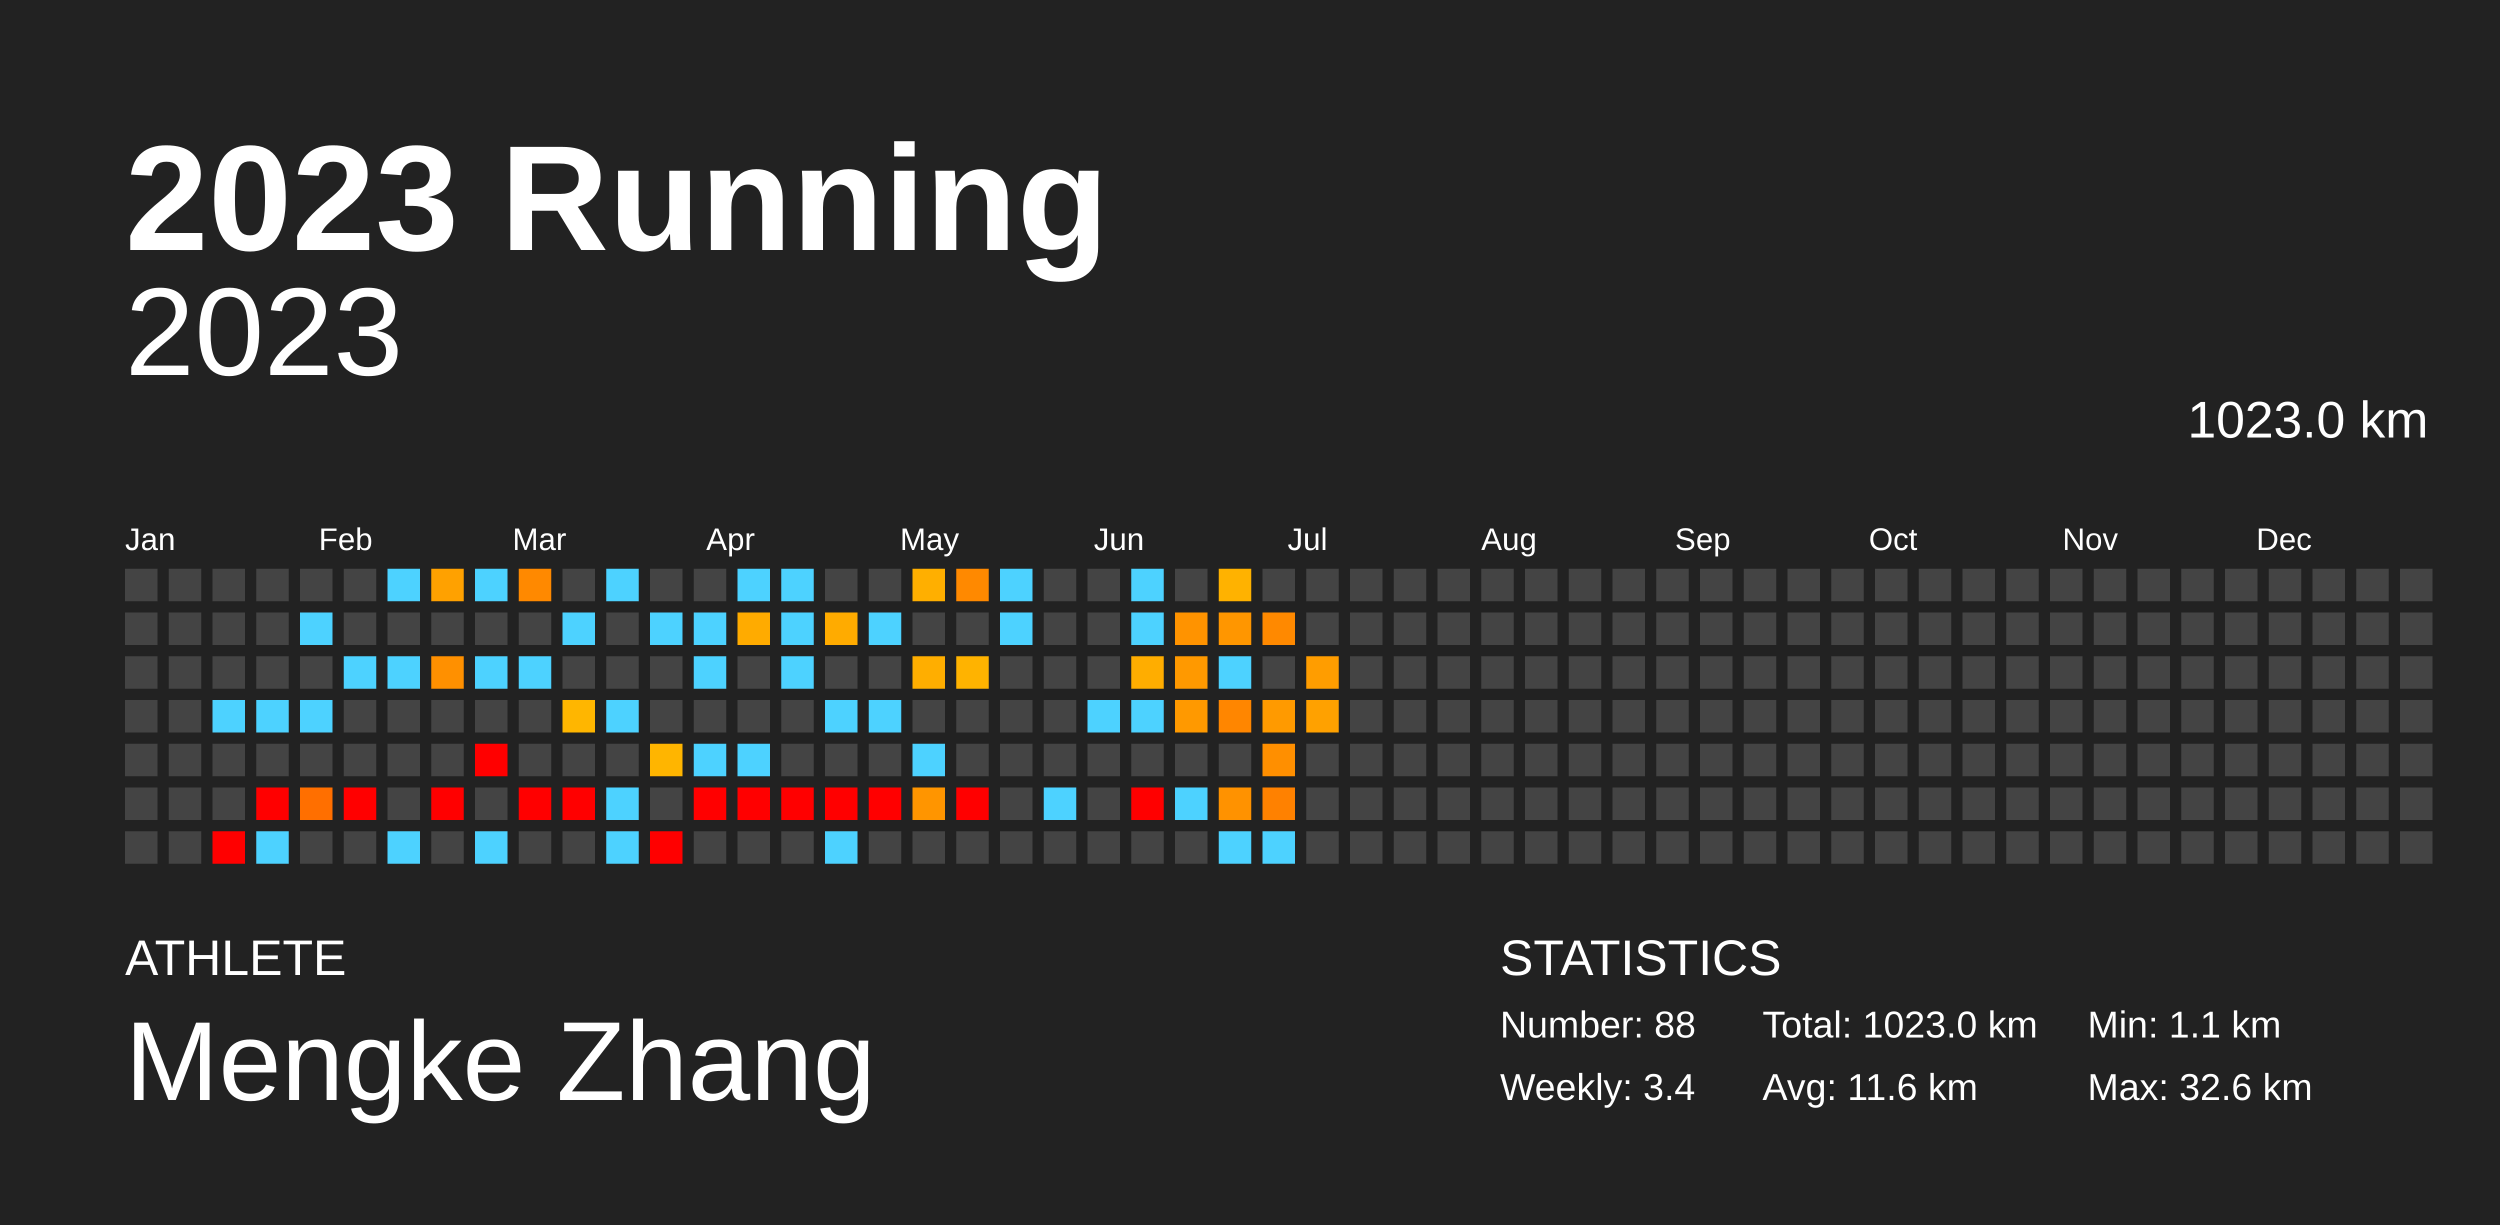
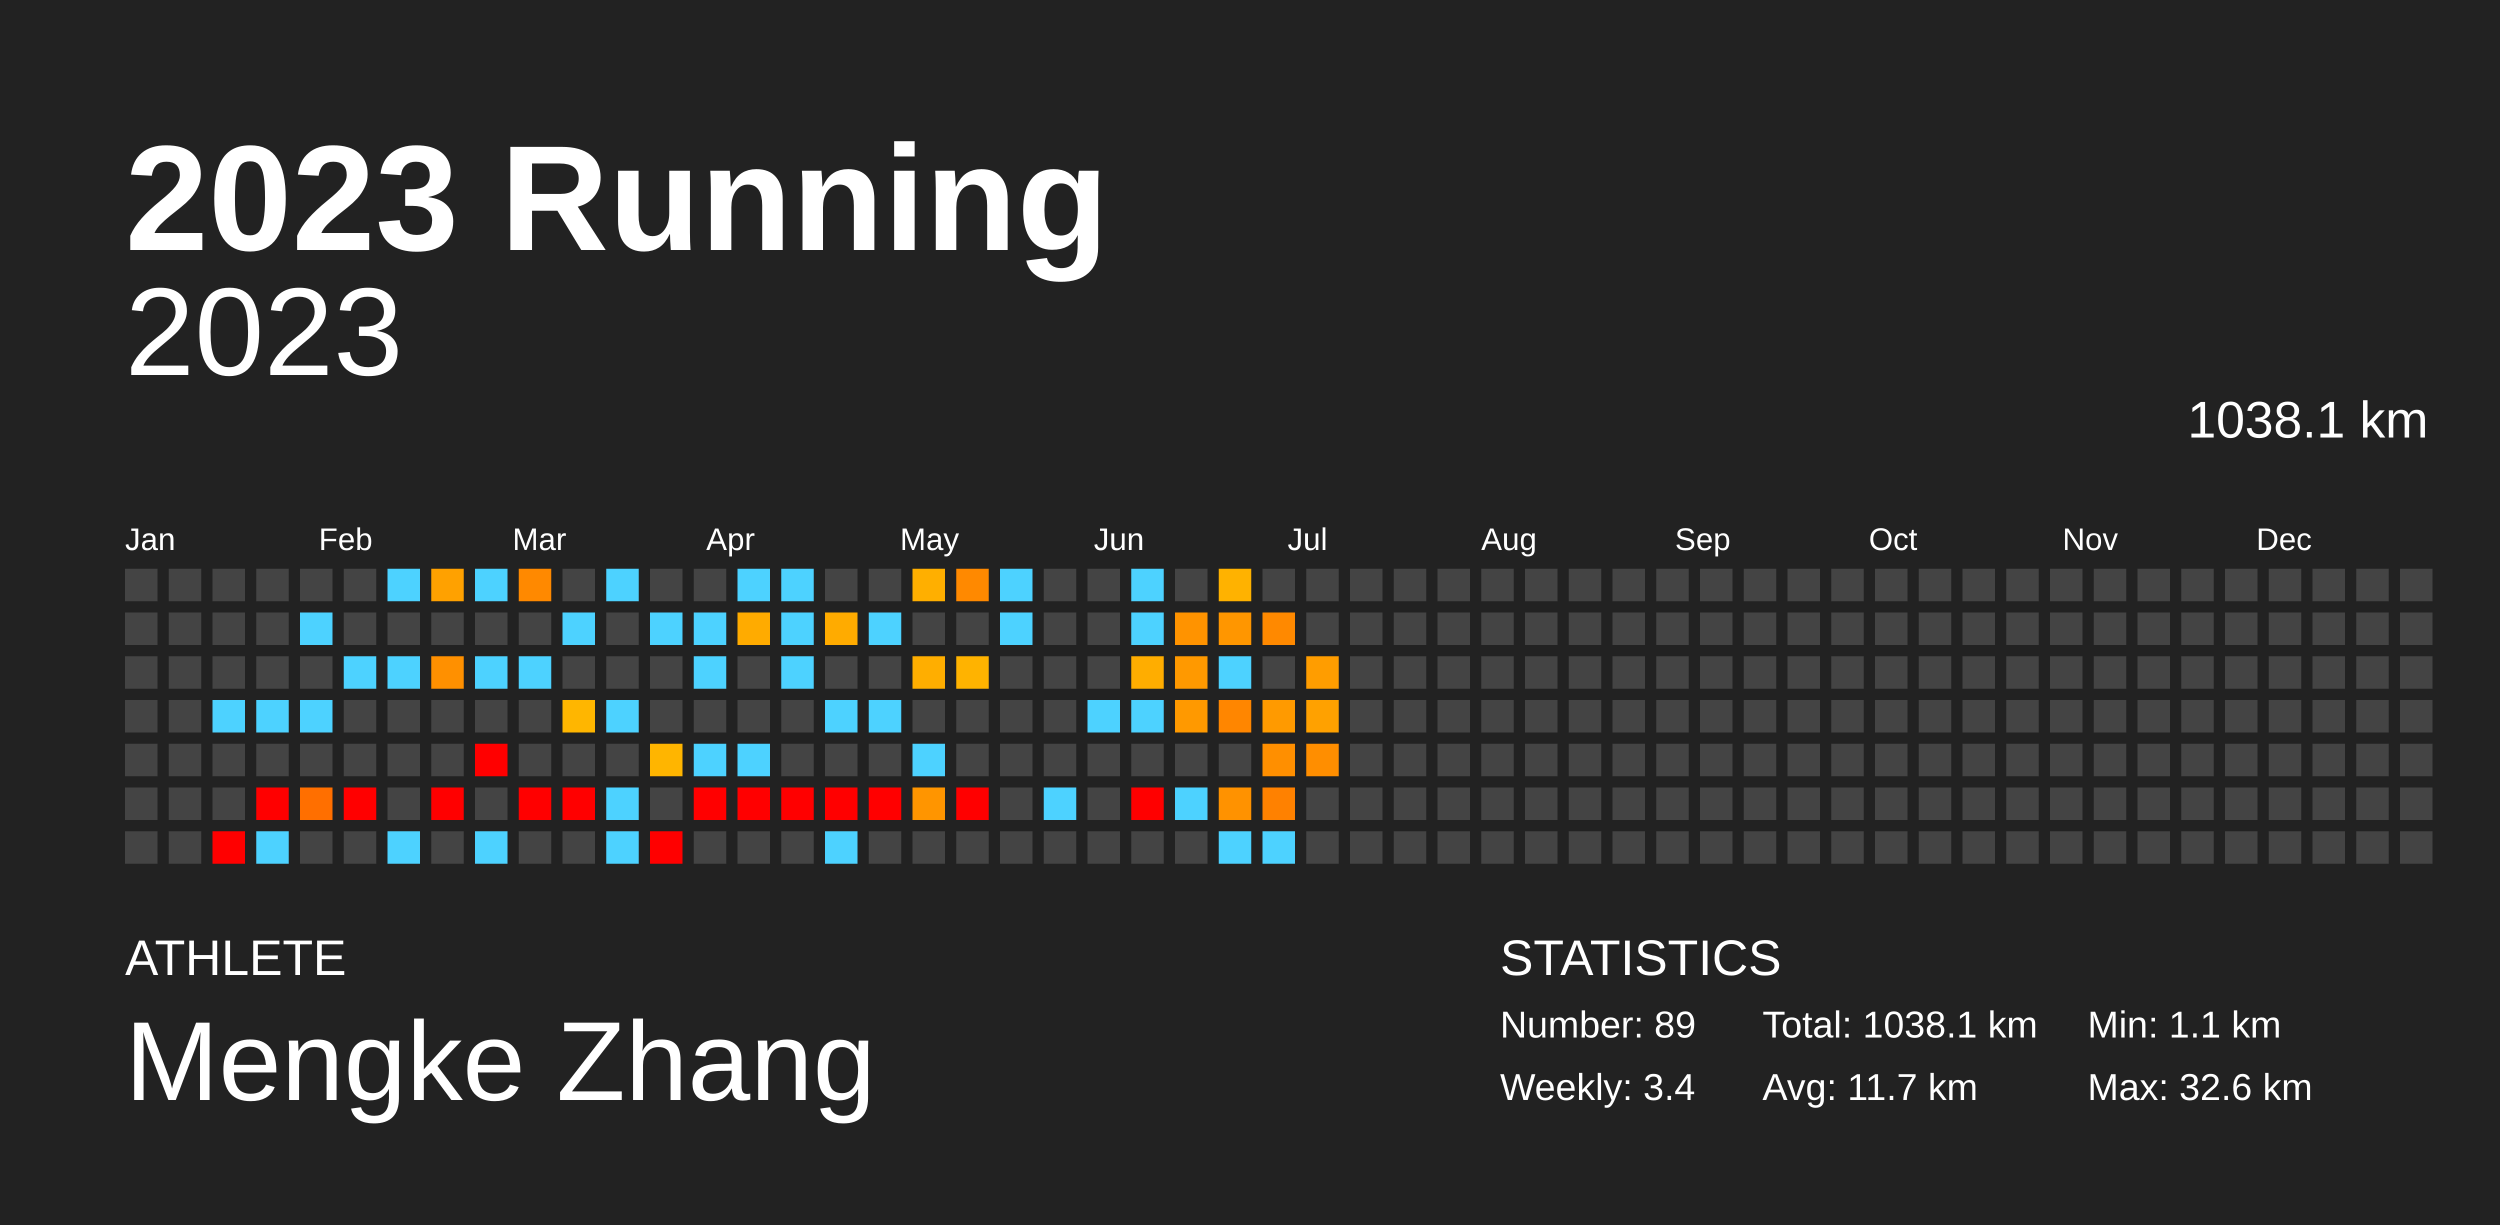
<svg xmlns="http://www.w3.org/2000/svg" baseProfile="full" height="98mm" version="1.1" viewBox="0,0,200,98" width="200mm">
  <defs />
  <rect fill="#222222" height="98" width="200" x="0" y="0" />
  <text fill="#FFFFFF" style="font-size:12px; font-family:Arial; font-weight:bold;" x="10" y="20">2023 Running</text>
  <text fill="#FFFFFF" style="font-size:4px; font-family:Arial" x="10" y="78">ATHLETE</text>
  <text fill="#FFFFFF" style="font-size:9px; font-family:Arial" x="10" y="88">Mengke Zhang</text>
  <text fill="#FFFFFF" style="font-size:4px; font-family:Arial" x="120" y="78">STATISTICS</text>
-   <text fill="#FFFFFF" style="font-size:3px; font-family:Arial" x="120" y="83">Number: 88</text>
+   <text fill="#FFFFFF" style="font-size:3px; font-family:Arial" x="120" y="83">Number: 89</text>
  <text fill="#FFFFFF" style="font-size:3px; font-family:Arial" x="120" y="88">Weekly: 3.4</text>
-   <text fill="#FFFFFF" style="font-size:3px; font-family:Arial" x="141" y="83">Total: 1023.0 km</text>
-   <text fill="#FFFFFF" style="font-size:3px; font-family:Arial" x="141" y="88">Avg: 11.6 km</text>
+   <text fill="#FFFFFF" style="font-size:3px; font-family:Arial" x="141" y="83">Total: 1038.1 km</text>
+   <text fill="#FFFFFF" style="font-size:3px; font-family:Arial" x="141" y="88">Avg: 11.7 km</text>
  <text fill="#FFFFFF" style="font-size:3px; font-family:Arial" x="167" y="83">Min: 1.1 km</text>
  <text fill="#FFFFFF" style="font-size:3px; font-family:Arial" x="167" y="88">Max: 32.6 km</text>
  <text alignment-baseline="hanging" fill="#FFFFFF" style="font-size:10.0px; font-family:Arial;" x="10" y="30">2023</text>
-   <text alignment-baseline="hanging" fill="#FFFFFF" style="font-size:4.125px; font-family:Arial;" x="175" y="35">1023.0 km</text>
+   <text alignment-baseline="hanging" fill="#FFFFFF" style="font-size:4.125px; font-family:Arial;" x="175" y="35">1038.1 km</text>
  <text fill="#FFFFFF" style="font-size:2.5px; font-family:Arial" x="10.0" y="44">Jan</text>
  <text fill="#FFFFFF" style="font-size:2.5px; font-family:Arial" x="25.5" y="44">Feb</text>
  <text fill="#FFFFFF" style="font-size:2.5px; font-family:Arial" x="41.0" y="44">Mar</text>
  <text fill="#FFFFFF" style="font-size:2.5px; font-family:Arial" x="56.5" y="44">Apr</text>
  <text fill="#FFFFFF" style="font-size:2.5px; font-family:Arial" x="72.0" y="44">May</text>
  <text fill="#FFFFFF" style="font-size:2.5px; font-family:Arial" x="87.5" y="44">Jun</text>
  <text fill="#FFFFFF" style="font-size:2.5px; font-family:Arial" x="103.0" y="44">Jul</text>
  <text fill="#FFFFFF" style="font-size:2.5px; font-family:Arial" x="118.5" y="44">Aug</text>
  <text fill="#FFFFFF" style="font-size:2.5px; font-family:Arial" x="134.0" y="44">Sep</text>
  <text fill="#FFFFFF" style="font-size:2.5px; font-family:Arial" x="149.5" y="44">Oct</text>
  <text fill="#FFFFFF" style="font-size:2.5px; font-family:Arial" x="165.0" y="44">Nov</text>
  <text fill="#FFFFFF" style="font-size:2.5px; font-family:Arial" x="180.5" y="44">Dec</text>
  <rect fill="#444444" height="2.6" width="2.6" x="10.0" y="45.5" />
  <rect fill="#444444" height="2.6" width="2.6" x="10.0" y="49.0" />
  <rect fill="#444444" height="2.6" width="2.6" x="10.0" y="52.5" />
  <rect fill="#444444" height="2.6" width="2.6" x="10.0" y="56.0" />
  <rect fill="#444444" height="2.6" width="2.6" x="10.0" y="59.5" />
  <rect fill="#444444" height="2.6" width="2.6" x="10.0" y="63.0" />
  <rect fill="#444444" height="2.6" width="2.6" x="10.0" y="66.5" />
  <rect fill="#444444" height="2.6" width="2.6" x="13.5" y="45.5" />
  <rect fill="#444444" height="2.6" width="2.6" x="13.5" y="49.0" />
  <rect fill="#444444" height="2.6" width="2.6" x="13.5" y="52.5" />
  <rect fill="#444444" height="2.6" width="2.6" x="13.5" y="56.0" />
  <rect fill="#444444" height="2.6" width="2.6" x="13.5" y="59.5" />
  <rect fill="#444444" height="2.6" width="2.6" x="13.5" y="63.0" />
  <rect fill="#444444" height="2.6" width="2.6" x="13.5" y="66.5" />
  <rect fill="#444444" height="2.6" width="2.6" x="17.0" y="45.5" />
  <rect fill="#444444" height="2.6" width="2.6" x="17.0" y="49.0" />
  <rect fill="#444444" height="2.6" width="2.6" x="17.0" y="52.5" />
  <rect fill="#4dd2ff" height="2.6" width="2.6" x="17.0" y="56.0" />
  <rect fill="#444444" height="2.6" width="2.6" x="17.0" y="59.5" />
  <rect fill="#444444" height="2.6" width="2.6" x="17.0" y="63.0" />
  <rect fill="red" height="2.6" width="2.6" x="17.0" y="66.5" />
  <rect fill="#444444" height="2.6" width="2.6" x="20.5" y="45.5" />
  <rect fill="#444444" height="2.6" width="2.6" x="20.5" y="49.0" />
  <rect fill="#444444" height="2.6" width="2.6" x="20.5" y="52.5" />
  <rect fill="#4dd2ff" height="2.6" width="2.6" x="20.5" y="56.0" />
  <rect fill="#444444" height="2.6" width="2.6" x="20.5" y="59.5" />
  <rect fill="red" height="2.6" width="2.6" x="20.5" y="63.0" />
  <rect fill="#4dd2ff" height="2.6" width="2.6" x="20.5" y="66.5" />
  <rect fill="#444444" height="2.6" width="2.6" x="24.0" y="45.5" />
  <rect fill="#4dd2ff" height="2.6" width="2.6" x="24.0" y="49.0" />
  <rect fill="#444444" height="2.6" width="2.6" x="24.0" y="52.5" />
  <rect fill="#4dd2ff" height="2.6" width="2.6" x="24.0" y="56.0" />
  <rect fill="#444444" height="2.6" width="2.6" x="24.0" y="59.5" />
  <rect fill="#ff6f00" height="2.6" width="2.6" x="24.0" y="63.0" />
  <rect fill="#444444" height="2.6" width="2.6" x="24.0" y="66.5" />
  <rect fill="#444444" height="2.6" width="2.6" x="27.5" y="45.5" />
  <rect fill="#444444" height="2.6" width="2.6" x="27.5" y="49.0" />
  <rect fill="#4dd2ff" height="2.6" width="2.6" x="27.5" y="52.5" />
  <rect fill="#444444" height="2.6" width="2.6" x="27.5" y="56.0" />
  <rect fill="#444444" height="2.6" width="2.6" x="27.5" y="59.5" />
  <rect fill="red" height="2.6" width="2.6" x="27.5" y="63.0" />
  <rect fill="#444444" height="2.6" width="2.6" x="27.5" y="66.5" />
  <rect fill="#4dd2ff" height="2.6" width="2.6" x="31.0" y="45.5" />
  <rect fill="#444444" height="2.6" width="2.6" x="31.0" y="49.0" />
  <rect fill="#4dd2ff" height="2.6" width="2.6" x="31.0" y="52.5" />
  <rect fill="#444444" height="2.6" width="2.6" x="31.0" y="56.0" />
  <rect fill="#444444" height="2.6" width="2.6" x="31.0" y="59.5" />
  <rect fill="#444444" height="2.6" width="2.6" x="31.0" y="63.0" />
  <rect fill="#4dd2ff" height="2.6" width="2.6" x="31.0" y="66.5" />
  <rect fill="#ffa100" height="2.6" width="2.6" x="34.5" y="45.5" />
  <rect fill="#444444" height="2.6" width="2.6" x="34.5" y="49.0" />
  <rect fill="#ff9000" height="2.6" width="2.6" x="34.5" y="52.5" />
  <rect fill="#444444" height="2.6" width="2.6" x="34.5" y="56.0" />
  <rect fill="#444444" height="2.6" width="2.6" x="34.5" y="59.5" />
  <rect fill="red" height="2.6" width="2.6" x="34.5" y="63.0" />
  <rect fill="#444444" height="2.6" width="2.6" x="34.5" y="66.5" />
  <rect fill="#4dd2ff" height="2.6" width="2.6" x="38.0" y="45.5" />
  <rect fill="#444444" height="2.6" width="2.6" x="38.0" y="49.0" />
  <rect fill="#4dd2ff" height="2.6" width="2.6" x="38.0" y="52.5" />
  <rect fill="#444444" height="2.6" width="2.6" x="38.0" y="56.0" />
  <rect fill="red" height="2.6" width="2.6" x="38.0" y="59.5" />
  <rect fill="#444444" height="2.6" width="2.6" x="38.0" y="63.0" />
  <rect fill="#4dd2ff" height="2.6" width="2.6" x="38.0" y="66.5" />
  <rect fill="#ff8900" height="2.6" width="2.6" x="41.5" y="45.5" />
  <rect fill="#444444" height="2.6" width="2.6" x="41.5" y="49.0" />
  <rect fill="#4dd2ff" height="2.6" width="2.6" x="41.5" y="52.5" />
  <rect fill="#444444" height="2.6" width="2.6" x="41.5" y="56.0" />
  <rect fill="#444444" height="2.6" width="2.6" x="41.5" y="59.5" />
  <rect fill="red" height="2.6" width="2.6" x="41.5" y="63.0" />
  <rect fill="#444444" height="2.6" width="2.6" x="41.5" y="66.5" />
  <rect fill="#444444" height="2.6" width="2.6" x="45.0" y="45.5" />
  <rect fill="#4dd2ff" height="2.6" width="2.6" x="45.0" y="49.0" />
  <rect fill="#444444" height="2.6" width="2.6" x="45.0" y="52.5" />
  <rect fill="#ffb600" height="2.6" width="2.6" x="45.0" y="56.0" />
  <rect fill="#444444" height="2.6" width="2.6" x="45.0" y="59.5" />
  <rect fill="red" height="2.6" width="2.6" x="45.0" y="63.0" />
  <rect fill="#444444" height="2.6" width="2.6" x="45.0" y="66.5" />
  <rect fill="#4dd2ff" height="2.6" width="2.6" x="48.5" y="45.5" />
  <rect fill="#444444" height="2.6" width="2.6" x="48.5" y="49.0" />
  <rect fill="#444444" height="2.6" width="2.6" x="48.5" y="52.5" />
  <rect fill="#4dd2ff" height="2.6" width="2.6" x="48.5" y="56.0" />
  <rect fill="#444444" height="2.6" width="2.6" x="48.5" y="59.5" />
  <rect fill="#4dd2ff" height="2.6" width="2.6" x="48.5" y="63.0" />
  <rect fill="#4dd2ff" height="2.6" width="2.6" x="48.5" y="66.5" />
  <rect fill="#444444" height="2.6" width="2.6" x="52.0" y="45.5" />
  <rect fill="#4dd2ff" height="2.6" width="2.6" x="52.0" y="49.0" />
  <rect fill="#444444" height="2.6" width="2.6" x="52.0" y="52.5" />
  <rect fill="#444444" height="2.6" width="2.6" x="52.0" y="56.0" />
  <rect fill="#ffb500" height="2.6" width="2.6" x="52.0" y="59.5" />
  <rect fill="#444444" height="2.6" width="2.6" x="52.0" y="63.0" />
  <rect fill="red" height="2.6" width="2.6" x="52.0" y="66.5" />
  <rect fill="#444444" height="2.6" width="2.6" x="55.5" y="45.5" />
  <rect fill="#4dd2ff" height="2.6" width="2.6" x="55.5" y="49.0" />
  <rect fill="#4dd2ff" height="2.6" width="2.6" x="55.5" y="52.5" />
  <rect fill="#444444" height="2.6" width="2.6" x="55.5" y="56.0" />
  <rect fill="#4dd2ff" height="2.6" width="2.6" x="55.5" y="59.5" />
  <rect fill="red" height="2.6" width="2.6" x="55.5" y="63.0" />
  <rect fill="#444444" height="2.6" width="2.6" x="55.5" y="66.5" />
  <rect fill="#4dd2ff" height="2.6" width="2.6" x="59.0" y="45.5" />
  <rect fill="#ffab00" height="2.6" width="2.6" x="59.0" y="49.0" />
  <rect fill="#444444" height="2.6" width="2.6" x="59.0" y="52.5" />
  <rect fill="#444444" height="2.6" width="2.6" x="59.0" y="56.0" />
  <rect fill="#4dd2ff" height="2.6" width="2.6" x="59.0" y="59.5" />
  <rect fill="red" height="2.6" width="2.6" x="59.0" y="63.0" />
  <rect fill="#444444" height="2.6" width="2.6" x="59.0" y="66.5" />
  <rect fill="#4dd2ff" height="2.6" width="2.6" x="62.5" y="45.5" />
  <rect fill="#4dd2ff" height="2.6" width="2.6" x="62.5" y="49.0" />
  <rect fill="#4dd2ff" height="2.6" width="2.6" x="62.5" y="52.5" />
  <rect fill="#444444" height="2.6" width="2.6" x="62.5" y="56.0" />
  <rect fill="#444444" height="2.6" width="2.6" x="62.5" y="59.5" />
  <rect fill="red" height="2.6" width="2.6" x="62.5" y="63.0" />
  <rect fill="#444444" height="2.6" width="2.6" x="62.5" y="66.5" />
  <rect fill="#444444" height="2.6" width="2.6" x="66.0" y="45.5" />
  <rect fill="#ffab00" height="2.6" width="2.6" x="66.0" y="49.0" />
  <rect fill="#444444" height="2.6" width="2.6" x="66.0" y="52.5" />
  <rect fill="#4dd2ff" height="2.6" width="2.6" x="66.0" y="56.0" />
  <rect fill="#444444" height="2.6" width="2.6" x="66.0" y="59.5" />
  <rect fill="red" height="2.6" width="2.6" x="66.0" y="63.0" />
  <rect fill="#4dd2ff" height="2.6" width="2.6" x="66.0" y="66.5" />
  <rect fill="#444444" height="2.6" width="2.6" x="69.5" y="45.5" />
  <rect fill="#4dd2ff" height="2.6" width="2.6" x="69.5" y="49.0" />
  <rect fill="#444444" height="2.6" width="2.6" x="69.5" y="52.5" />
  <rect fill="#4dd2ff" height="2.6" width="2.6" x="69.5" y="56.0" />
  <rect fill="#444444" height="2.6" width="2.6" x="69.5" y="59.5" />
  <rect fill="red" height="2.6" width="2.6" x="69.5" y="63.0" />
  <rect fill="#444444" height="2.6" width="2.6" x="69.5" y="66.5" />
  <rect fill="#ffaf00" height="2.6" width="2.6" x="73.0" y="45.5" />
  <rect fill="#444444" height="2.6" width="2.6" x="73.0" y="49.0" />
  <rect fill="#ffae00" height="2.6" width="2.6" x="73.0" y="52.5" />
  <rect fill="#444444" height="2.6" width="2.6" x="73.0" y="56.0" />
  <rect fill="#4dd2ff" height="2.6" width="2.6" x="73.0" y="59.5" />
  <rect fill="#ff9500" height="2.6" width="2.6" x="73.0" y="63.0" />
  <rect fill="#444444" height="2.6" width="2.6" x="73.0" y="66.5" />
  <rect fill="#ff8900" height="2.6" width="2.6" x="76.5" y="45.5" />
  <rect fill="#444444" height="2.6" width="2.6" x="76.5" y="49.0" />
  <rect fill="#ffb300" height="2.6" width="2.6" x="76.5" y="52.5" />
  <rect fill="#444444" height="2.6" width="2.6" x="76.5" y="56.0" />
  <rect fill="#444444" height="2.6" width="2.6" x="76.5" y="59.5" />
  <rect fill="red" height="2.6" width="2.6" x="76.5" y="63.0" />
  <rect fill="#444444" height="2.6" width="2.6" x="76.5" y="66.5" />
  <rect fill="#4dd2ff" height="2.6" width="2.6" x="80.0" y="45.5" />
  <rect fill="#4dd2ff" height="2.6" width="2.6" x="80.0" y="49.0" />
  <rect fill="#444444" height="2.6" width="2.6" x="80.0" y="52.5" />
  <rect fill="#444444" height="2.6" width="2.6" x="80.0" y="56.0" />
  <rect fill="#444444" height="2.6" width="2.6" x="80.0" y="59.5" />
  <rect fill="#444444" height="2.6" width="2.6" x="80.0" y="63.0" />
  <rect fill="#444444" height="2.6" width="2.6" x="80.0" y="66.5" />
  <rect fill="#444444" height="2.6" width="2.6" x="83.5" y="45.5" />
  <rect fill="#444444" height="2.6" width="2.6" x="83.5" y="49.0" />
  <rect fill="#444444" height="2.6" width="2.6" x="83.5" y="52.5" />
  <rect fill="#444444" height="2.6" width="2.6" x="83.5" y="56.0" />
  <rect fill="#444444" height="2.6" width="2.6" x="83.5" y="59.5" />
  <rect fill="#4dd2ff" height="2.6" width="2.6" x="83.5" y="63.0" />
  <rect fill="#444444" height="2.6" width="2.6" x="83.5" y="66.5" />
  <rect fill="#444444" height="2.6" width="2.6" x="87.0" y="45.5" />
  <rect fill="#444444" height="2.6" width="2.6" x="87.0" y="49.0" />
  <rect fill="#444444" height="2.6" width="2.6" x="87.0" y="52.5" />
  <rect fill="#4dd2ff" height="2.6" width="2.6" x="87.0" y="56.0" />
  <rect fill="#444444" height="2.6" width="2.6" x="87.0" y="59.5" />
  <rect fill="#444444" height="2.6" width="2.6" x="87.0" y="63.0" />
  <rect fill="#444444" height="2.6" width="2.6" x="87.0" y="66.5" />
  <rect fill="#4dd2ff" height="2.6" width="2.6" x="90.5" y="45.5" />
  <rect fill="#4dd2ff" height="2.6" width="2.6" x="90.5" y="49.0" />
  <rect fill="#ffad00" height="2.6" width="2.6" x="90.5" y="52.5" />
  <rect fill="#4dd2ff" height="2.6" width="2.6" x="90.5" y="56.0" />
  <rect fill="#444444" height="2.6" width="2.6" x="90.5" y="59.5" />
  <rect fill="red" height="2.6" width="2.6" x="90.5" y="63.0" />
  <rect fill="#444444" height="2.6" width="2.6" x="90.5" y="66.5" />
  <rect fill="#444444" height="2.6" width="2.6" x="94.0" y="45.5" />
  <rect fill="#ff9300" height="2.6" width="2.6" x="94.0" y="49.0" />
  <rect fill="#ff9900" height="2.6" width="2.6" x="94.0" y="52.5" />
  <rect fill="#ff9900" height="2.6" width="2.6" x="94.0" y="56.0" />
  <rect fill="#444444" height="2.6" width="2.6" x="94.0" y="59.5" />
  <rect fill="#4dd2ff" height="2.6" width="2.6" x="94.0" y="63.0" />
  <rect fill="#444444" height="2.6" width="2.6" x="94.0" y="66.5" />
  <rect fill="#ffb200" height="2.6" width="2.6" x="97.5" y="45.5" />
  <rect fill="#ff9600" height="2.6" width="2.6" x="97.5" y="49.0" />
  <rect fill="#4dd2ff" height="2.6" width="2.6" x="97.5" y="52.5" />
  <rect fill="#ff8600" height="2.6" width="2.6" x="97.5" y="56.0" />
  <rect fill="#444444" height="2.6" width="2.6" x="97.5" y="59.5" />
  <rect fill="#ff9200" height="2.6" width="2.6" x="97.5" y="63.0" />
  <rect fill="#4dd2ff" height="2.6" width="2.6" x="97.5" y="66.5" />
  <rect fill="#444444" height="2.6" width="2.6" x="101.0" y="45.5" />
  <rect fill="#ff8900" height="2.6" width="2.6" x="101.0" y="49.0" />
  <rect fill="#444444" height="2.6" width="2.6" x="101.0" y="52.5" />
  <rect fill="#ff9a00" height="2.6" width="2.6" x="101.0" y="56.0" />
  <rect fill="#ff8f00" height="2.6" width="2.6" x="101.0" y="59.5" />
  <rect fill="#ff8100" height="2.6" width="2.6" x="101.0" y="63.0" />
  <rect fill="#4dd2ff" height="2.6" width="2.6" x="101.0" y="66.5" />
  <rect fill="#444444" height="2.6" width="2.6" x="104.5" y="45.5" />
  <rect fill="#444444" height="2.6" width="2.6" x="104.5" y="49.0" />
  <rect fill="#ff9d00" height="2.6" width="2.6" x="104.5" y="52.5" />
  <rect fill="#ffa100" height="2.6" width="2.6" x="104.5" y="56.0" />
-   <rect fill="#444444" height="2.6" width="2.6" x="104.5" y="59.5" />
+   <rect fill="#ff8e00" height="2.6" width="2.6" x="104.5" y="59.5" />
  <rect fill="#444444" height="2.6" width="2.6" x="104.5" y="63.0" />
  <rect fill="#444444" height="2.6" width="2.6" x="104.5" y="66.5" />
  <rect fill="#444444" height="2.6" width="2.6" x="108.0" y="45.5" />
  <rect fill="#444444" height="2.6" width="2.6" x="108.0" y="49.0" />
  <rect fill="#444444" height="2.6" width="2.6" x="108.0" y="52.5" />
  <rect fill="#444444" height="2.6" width="2.6" x="108.0" y="56.0" />
  <rect fill="#444444" height="2.6" width="2.6" x="108.0" y="59.5" />
  <rect fill="#444444" height="2.6" width="2.6" x="108.0" y="63.0" />
  <rect fill="#444444" height="2.6" width="2.6" x="108.0" y="66.5" />
  <rect fill="#444444" height="2.6" width="2.6" x="111.5" y="45.5" />
  <rect fill="#444444" height="2.6" width="2.6" x="111.5" y="49.0" />
  <rect fill="#444444" height="2.6" width="2.6" x="111.5" y="52.5" />
  <rect fill="#444444" height="2.6" width="2.6" x="111.5" y="56.0" />
  <rect fill="#444444" height="2.6" width="2.6" x="111.5" y="59.5" />
  <rect fill="#444444" height="2.6" width="2.6" x="111.5" y="63.0" />
  <rect fill="#444444" height="2.6" width="2.6" x="111.5" y="66.5" />
  <rect fill="#444444" height="2.6" width="2.6" x="115.0" y="45.5" />
  <rect fill="#444444" height="2.6" width="2.6" x="115.0" y="49.0" />
  <rect fill="#444444" height="2.6" width="2.6" x="115.0" y="52.5" />
  <rect fill="#444444" height="2.6" width="2.6" x="115.0" y="56.0" />
  <rect fill="#444444" height="2.6" width="2.6" x="115.0" y="59.5" />
  <rect fill="#444444" height="2.6" width="2.6" x="115.0" y="63.0" />
  <rect fill="#444444" height="2.6" width="2.6" x="115.0" y="66.5" />
  <rect fill="#444444" height="2.6" width="2.6" x="118.5" y="45.5" />
  <rect fill="#444444" height="2.6" width="2.6" x="118.5" y="49.0" />
  <rect fill="#444444" height="2.6" width="2.6" x="118.5" y="52.5" />
  <rect fill="#444444" height="2.6" width="2.6" x="118.5" y="56.0" />
  <rect fill="#444444" height="2.6" width="2.6" x="118.5" y="59.5" />
  <rect fill="#444444" height="2.6" width="2.6" x="118.5" y="63.0" />
  <rect fill="#444444" height="2.6" width="2.6" x="118.5" y="66.5" />
  <rect fill="#444444" height="2.6" width="2.6" x="122.0" y="45.5" />
  <rect fill="#444444" height="2.6" width="2.6" x="122.0" y="49.0" />
  <rect fill="#444444" height="2.6" width="2.6" x="122.0" y="52.5" />
  <rect fill="#444444" height="2.6" width="2.6" x="122.0" y="56.0" />
  <rect fill="#444444" height="2.6" width="2.6" x="122.0" y="59.5" />
  <rect fill="#444444" height="2.6" width="2.6" x="122.0" y="63.0" />
  <rect fill="#444444" height="2.6" width="2.6" x="122.0" y="66.5" />
  <rect fill="#444444" height="2.6" width="2.6" x="125.5" y="45.5" />
  <rect fill="#444444" height="2.6" width="2.6" x="125.5" y="49.0" />
  <rect fill="#444444" height="2.6" width="2.6" x="125.5" y="52.5" />
  <rect fill="#444444" height="2.6" width="2.6" x="125.5" y="56.0" />
  <rect fill="#444444" height="2.6" width="2.6" x="125.5" y="59.5" />
  <rect fill="#444444" height="2.6" width="2.6" x="125.5" y="63.0" />
  <rect fill="#444444" height="2.6" width="2.6" x="125.5" y="66.5" />
  <rect fill="#444444" height="2.6" width="2.6" x="129.0" y="45.5" />
  <rect fill="#444444" height="2.6" width="2.6" x="129.0" y="49.0" />
  <rect fill="#444444" height="2.6" width="2.6" x="129.0" y="52.5" />
  <rect fill="#444444" height="2.6" width="2.6" x="129.0" y="56.0" />
  <rect fill="#444444" height="2.6" width="2.6" x="129.0" y="59.5" />
  <rect fill="#444444" height="2.6" width="2.6" x="129.0" y="63.0" />
  <rect fill="#444444" height="2.6" width="2.6" x="129.0" y="66.5" />
  <rect fill="#444444" height="2.6" width="2.6" x="132.5" y="45.5" />
  <rect fill="#444444" height="2.6" width="2.6" x="132.5" y="49.0" />
  <rect fill="#444444" height="2.6" width="2.6" x="132.5" y="52.5" />
  <rect fill="#444444" height="2.6" width="2.6" x="132.5" y="56.0" />
  <rect fill="#444444" height="2.6" width="2.6" x="132.5" y="59.5" />
  <rect fill="#444444" height="2.6" width="2.6" x="132.5" y="63.0" />
  <rect fill="#444444" height="2.6" width="2.6" x="132.5" y="66.5" />
  <rect fill="#444444" height="2.6" width="2.6" x="136.0" y="45.5" />
  <rect fill="#444444" height="2.6" width="2.6" x="136.0" y="49.0" />
  <rect fill="#444444" height="2.6" width="2.6" x="136.0" y="52.5" />
  <rect fill="#444444" height="2.6" width="2.6" x="136.0" y="56.0" />
  <rect fill="#444444" height="2.6" width="2.6" x="136.0" y="59.5" />
  <rect fill="#444444" height="2.6" width="2.6" x="136.0" y="63.0" />
  <rect fill="#444444" height="2.6" width="2.6" x="136.0" y="66.5" />
  <rect fill="#444444" height="2.6" width="2.6" x="139.5" y="45.5" />
  <rect fill="#444444" height="2.6" width="2.6" x="139.5" y="49.0" />
  <rect fill="#444444" height="2.6" width="2.6" x="139.5" y="52.5" />
  <rect fill="#444444" height="2.6" width="2.6" x="139.5" y="56.0" />
  <rect fill="#444444" height="2.6" width="2.6" x="139.5" y="59.5" />
  <rect fill="#444444" height="2.6" width="2.6" x="139.5" y="63.0" />
  <rect fill="#444444" height="2.6" width="2.6" x="139.5" y="66.5" />
  <rect fill="#444444" height="2.6" width="2.6" x="143.0" y="45.5" />
  <rect fill="#444444" height="2.6" width="2.6" x="143.0" y="49.0" />
  <rect fill="#444444" height="2.6" width="2.6" x="143.0" y="52.5" />
  <rect fill="#444444" height="2.6" width="2.6" x="143.0" y="56.0" />
  <rect fill="#444444" height="2.6" width="2.6" x="143.0" y="59.5" />
  <rect fill="#444444" height="2.6" width="2.6" x="143.0" y="63.0" />
  <rect fill="#444444" height="2.6" width="2.6" x="143.0" y="66.5" />
  <rect fill="#444444" height="2.6" width="2.6" x="146.5" y="45.5" />
  <rect fill="#444444" height="2.6" width="2.6" x="146.5" y="49.0" />
  <rect fill="#444444" height="2.6" width="2.6" x="146.5" y="52.5" />
  <rect fill="#444444" height="2.6" width="2.6" x="146.5" y="56.0" />
  <rect fill="#444444" height="2.6" width="2.6" x="146.5" y="59.5" />
  <rect fill="#444444" height="2.6" width="2.6" x="146.5" y="63.0" />
  <rect fill="#444444" height="2.6" width="2.6" x="146.5" y="66.5" />
  <rect fill="#444444" height="2.6" width="2.6" x="150.0" y="45.5" />
  <rect fill="#444444" height="2.6" width="2.6" x="150.0" y="49.0" />
  <rect fill="#444444" height="2.6" width="2.6" x="150.0" y="52.5" />
  <rect fill="#444444" height="2.6" width="2.6" x="150.0" y="56.0" />
  <rect fill="#444444" height="2.6" width="2.6" x="150.0" y="59.5" />
  <rect fill="#444444" height="2.6" width="2.6" x="150.0" y="63.0" />
  <rect fill="#444444" height="2.6" width="2.6" x="150.0" y="66.5" />
  <rect fill="#444444" height="2.6" width="2.6" x="153.5" y="45.5" />
  <rect fill="#444444" height="2.6" width="2.6" x="153.5" y="49.0" />
  <rect fill="#444444" height="2.6" width="2.6" x="153.5" y="52.5" />
  <rect fill="#444444" height="2.6" width="2.6" x="153.5" y="56.0" />
  <rect fill="#444444" height="2.6" width="2.6" x="153.5" y="59.5" />
  <rect fill="#444444" height="2.6" width="2.6" x="153.5" y="63.0" />
  <rect fill="#444444" height="2.6" width="2.6" x="153.5" y="66.5" />
  <rect fill="#444444" height="2.6" width="2.6" x="157.0" y="45.5" />
  <rect fill="#444444" height="2.6" width="2.6" x="157.0" y="49.0" />
  <rect fill="#444444" height="2.6" width="2.6" x="157.0" y="52.5" />
  <rect fill="#444444" height="2.6" width="2.6" x="157.0" y="56.0" />
  <rect fill="#444444" height="2.6" width="2.6" x="157.0" y="59.5" />
  <rect fill="#444444" height="2.6" width="2.6" x="157.0" y="63.0" />
  <rect fill="#444444" height="2.6" width="2.6" x="157.0" y="66.5" />
  <rect fill="#444444" height="2.6" width="2.6" x="160.5" y="45.5" />
  <rect fill="#444444" height="2.6" width="2.6" x="160.5" y="49.0" />
  <rect fill="#444444" height="2.6" width="2.6" x="160.5" y="52.5" />
  <rect fill="#444444" height="2.6" width="2.6" x="160.5" y="56.0" />
  <rect fill="#444444" height="2.6" width="2.6" x="160.5" y="59.5" />
  <rect fill="#444444" height="2.6" width="2.6" x="160.5" y="63.0" />
  <rect fill="#444444" height="2.6" width="2.6" x="160.5" y="66.5" />
  <rect fill="#444444" height="2.6" width="2.6" x="164.0" y="45.5" />
  <rect fill="#444444" height="2.6" width="2.6" x="164.0" y="49.0" />
  <rect fill="#444444" height="2.6" width="2.6" x="164.0" y="52.5" />
  <rect fill="#444444" height="2.6" width="2.6" x="164.0" y="56.0" />
  <rect fill="#444444" height="2.6" width="2.6" x="164.0" y="59.5" />
  <rect fill="#444444" height="2.6" width="2.6" x="164.0" y="63.0" />
  <rect fill="#444444" height="2.6" width="2.6" x="164.0" y="66.5" />
  <rect fill="#444444" height="2.6" width="2.6" x="167.5" y="45.5" />
  <rect fill="#444444" height="2.6" width="2.6" x="167.5" y="49.0" />
  <rect fill="#444444" height="2.6" width="2.6" x="167.5" y="52.5" />
  <rect fill="#444444" height="2.6" width="2.6" x="167.5" y="56.0" />
  <rect fill="#444444" height="2.6" width="2.6" x="167.5" y="59.5" />
  <rect fill="#444444" height="2.6" width="2.6" x="167.5" y="63.0" />
  <rect fill="#444444" height="2.6" width="2.6" x="167.5" y="66.5" />
  <rect fill="#444444" height="2.6" width="2.6" x="171.0" y="45.5" />
  <rect fill="#444444" height="2.6" width="2.6" x="171.0" y="49.0" />
  <rect fill="#444444" height="2.6" width="2.6" x="171.0" y="52.5" />
  <rect fill="#444444" height="2.6" width="2.6" x="171.0" y="56.0" />
  <rect fill="#444444" height="2.6" width="2.6" x="171.0" y="59.5" />
  <rect fill="#444444" height="2.6" width="2.6" x="171.0" y="63.0" />
  <rect fill="#444444" height="2.6" width="2.6" x="171.0" y="66.5" />
  <rect fill="#444444" height="2.6" width="2.6" x="174.5" y="45.5" />
  <rect fill="#444444" height="2.6" width="2.6" x="174.5" y="49.0" />
  <rect fill="#444444" height="2.6" width="2.6" x="174.5" y="52.5" />
  <rect fill="#444444" height="2.6" width="2.6" x="174.5" y="56.0" />
  <rect fill="#444444" height="2.6" width="2.6" x="174.5" y="59.5" />
  <rect fill="#444444" height="2.6" width="2.6" x="174.5" y="63.0" />
  <rect fill="#444444" height="2.6" width="2.6" x="174.5" y="66.5" />
  <rect fill="#444444" height="2.6" width="2.6" x="178.0" y="45.5" />
  <rect fill="#444444" height="2.6" width="2.6" x="178.0" y="49.0" />
  <rect fill="#444444" height="2.6" width="2.6" x="178.0" y="52.5" />
  <rect fill="#444444" height="2.6" width="2.6" x="178.0" y="56.0" />
  <rect fill="#444444" height="2.6" width="2.6" x="178.0" y="59.5" />
  <rect fill="#444444" height="2.6" width="2.6" x="178.0" y="63.0" />
  <rect fill="#444444" height="2.6" width="2.6" x="178.0" y="66.5" />
  <rect fill="#444444" height="2.6" width="2.6" x="181.5" y="45.5" />
  <rect fill="#444444" height="2.6" width="2.6" x="181.5" y="49.0" />
  <rect fill="#444444" height="2.6" width="2.6" x="181.5" y="52.5" />
  <rect fill="#444444" height="2.6" width="2.6" x="181.5" y="56.0" />
  <rect fill="#444444" height="2.6" width="2.6" x="181.5" y="59.5" />
  <rect fill="#444444" height="2.6" width="2.6" x="181.5" y="63.0" />
  <rect fill="#444444" height="2.6" width="2.6" x="181.5" y="66.5" />
  <rect fill="#444444" height="2.6" width="2.6" x="185.0" y="45.5" />
  <rect fill="#444444" height="2.6" width="2.6" x="185.0" y="49.0" />
  <rect fill="#444444" height="2.6" width="2.6" x="185.0" y="52.5" />
  <rect fill="#444444" height="2.6" width="2.6" x="185.0" y="56.0" />
  <rect fill="#444444" height="2.6" width="2.6" x="185.0" y="59.5" />
  <rect fill="#444444" height="2.6" width="2.6" x="185.0" y="63.0" />
  <rect fill="#444444" height="2.6" width="2.6" x="185.0" y="66.5" />
  <rect fill="#444444" height="2.6" width="2.6" x="188.5" y="45.5" />
  <rect fill="#444444" height="2.6" width="2.6" x="188.5" y="49.0" />
  <rect fill="#444444" height="2.6" width="2.6" x="188.5" y="52.5" />
  <rect fill="#444444" height="2.6" width="2.6" x="188.5" y="56.0" />
  <rect fill="#444444" height="2.6" width="2.6" x="188.5" y="59.5" />
  <rect fill="#444444" height="2.6" width="2.6" x="188.5" y="63.0" />
  <rect fill="#444444" height="2.6" width="2.6" x="188.5" y="66.5" />
  <rect fill="#444444" height="2.6" width="2.6" x="192.0" y="45.5" />
  <rect fill="#444444" height="2.6" width="2.6" x="192.0" y="49.0" />
  <rect fill="#444444" height="2.6" width="2.6" x="192.0" y="52.5" />
  <rect fill="#444444" height="2.6" width="2.6" x="192.0" y="56.0" />
  <rect fill="#444444" height="2.6" width="2.6" x="192.0" y="59.5" />
  <rect fill="#444444" height="2.6" width="2.6" x="192.0" y="63.0" />
  <rect fill="#444444" height="2.6" width="2.6" x="192.0" y="66.5" />
</svg>
